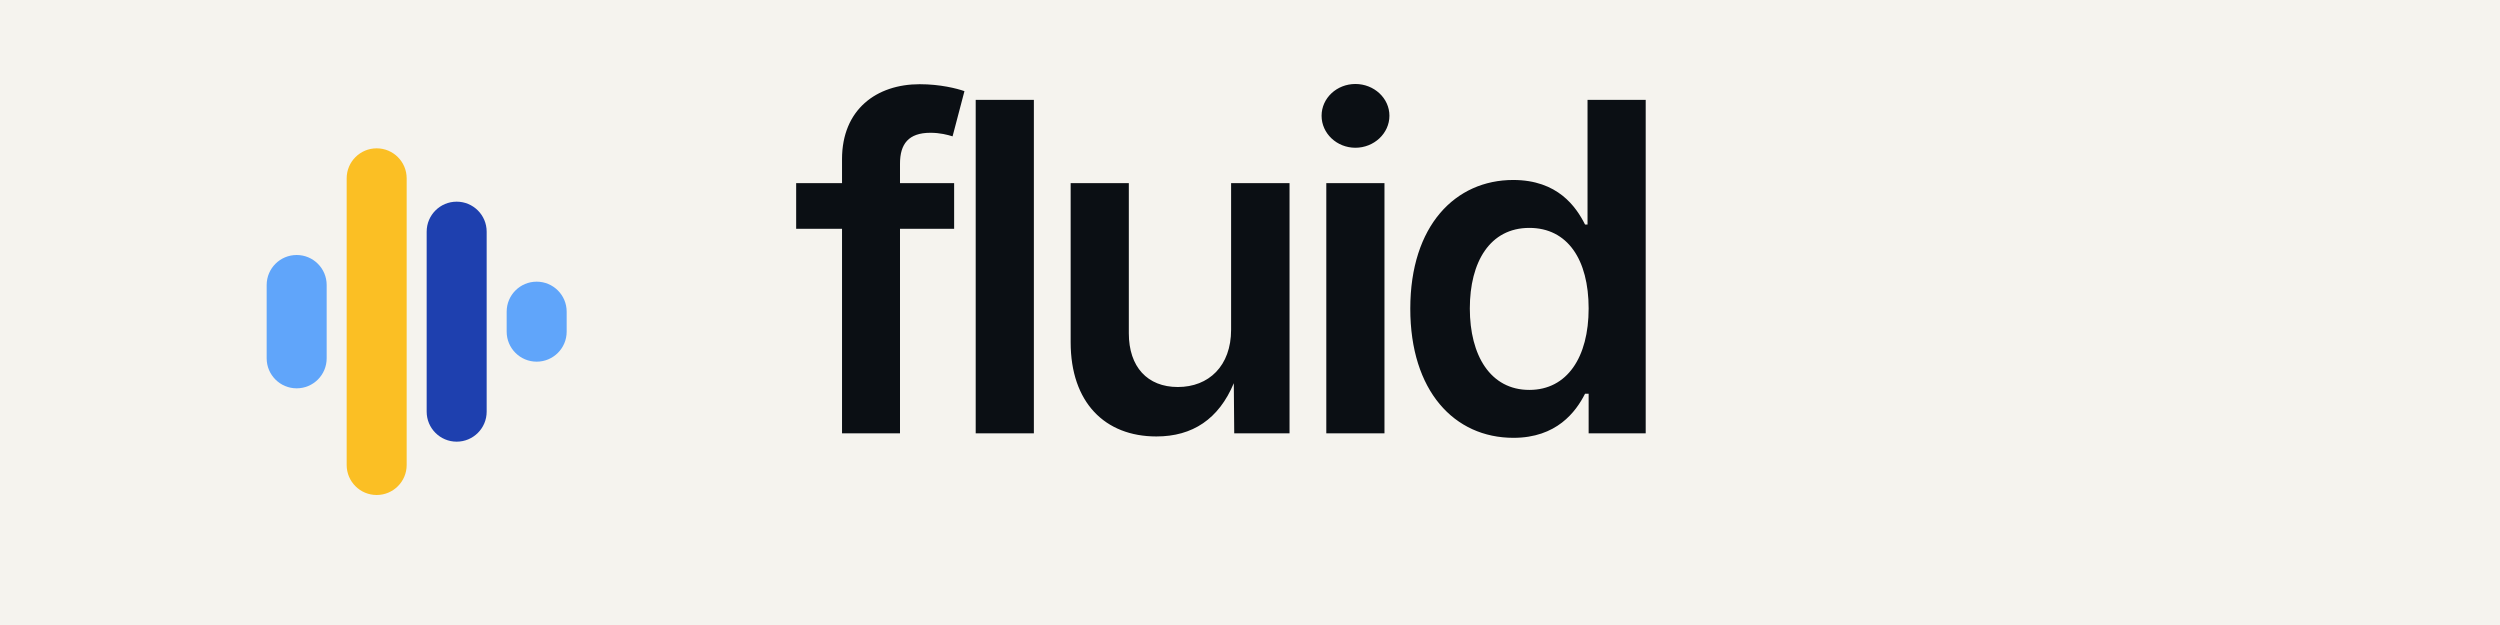
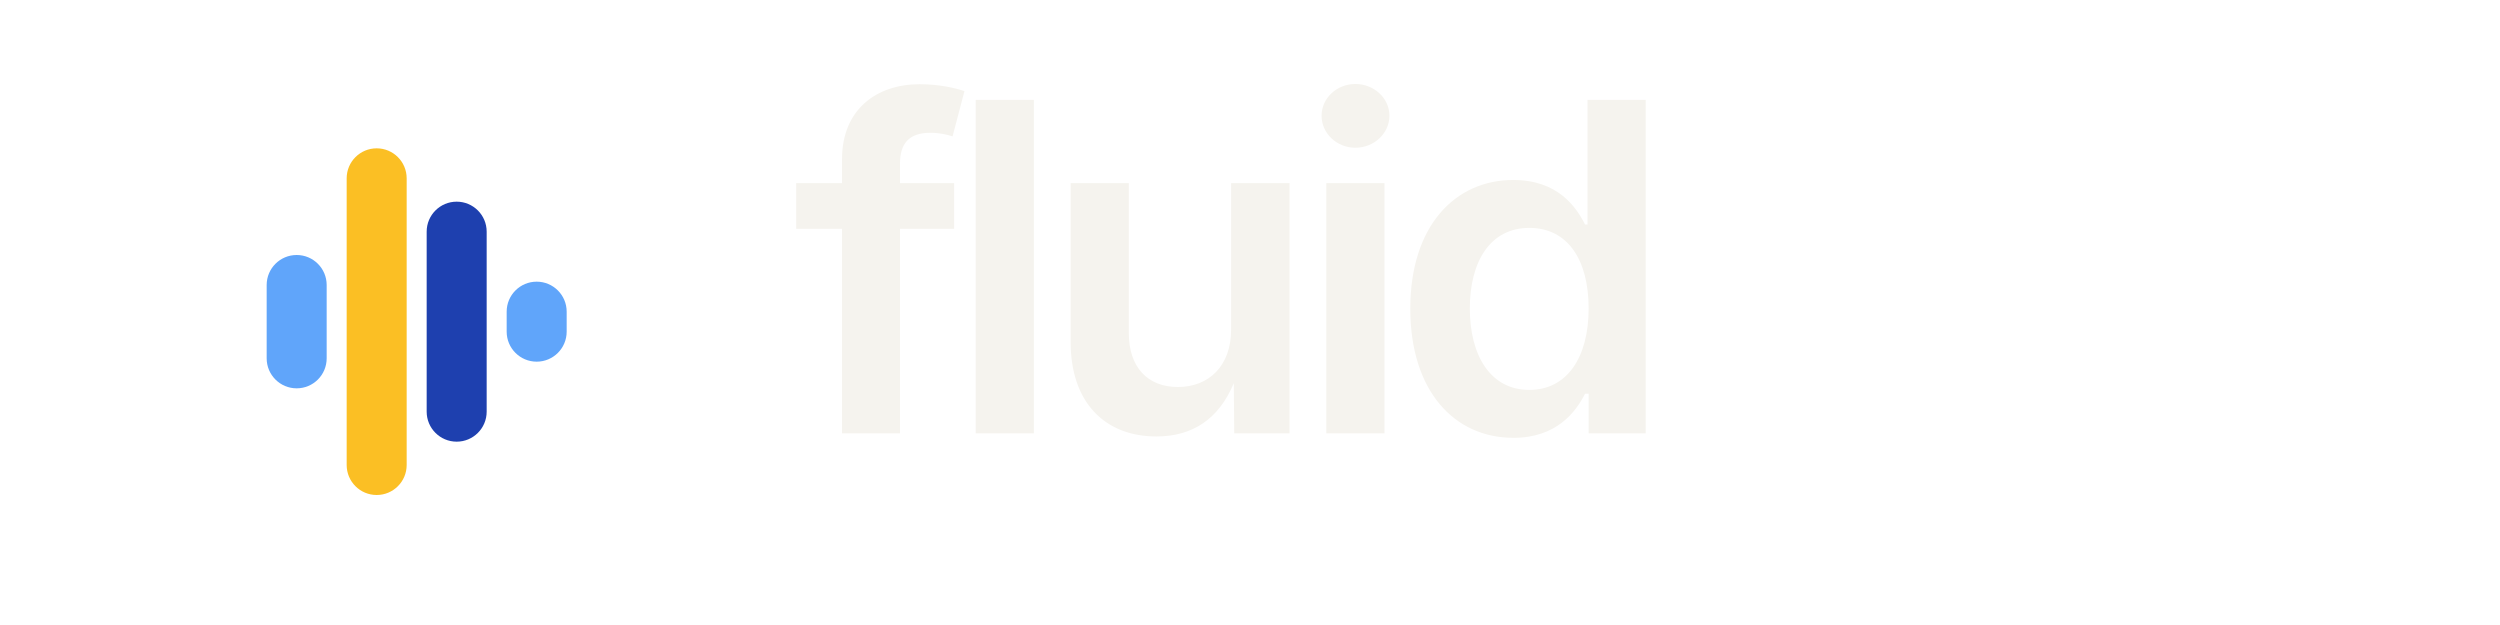
<svg xmlns="http://www.w3.org/2000/svg" viewBox="0 0 1200 300" width="1200" height="300" role="img" aria-label="fluid">
-   <rect width="1200" height="300" fill="#F5F3EE" />
  <g transform="translate(96,52) scale(3.2)">
    <rect x="10" y="22" width="9" height="20" rx="4.5" fill="#60A5FA" />
    <rect x="22" y="6" width="9" height="52" rx="4.5" fill="#FBBF24" />
    <rect x="34" y="14" width="9" height="36" rx="4.5" fill="#1E40AF" />
    <rect x="46" y="26" width="9" height="12" rx="4.5" fill="#60A5FA" />
  </g>
-   <text x="380" y="208" font-family="Inter Tight, Inter, system-ui, sans-serif" font-weight="600" font-size="220" letter-spacing="-12" fill="#0B0F14">fluid</text>
+   <text x="380" y="208" font-family="Inter Tight, Inter, system-ui, sans-serif" font-weight="600" font-size="220" letter-spacing="-12" fill="#F5F3EE">fluid</text>
</svg>
